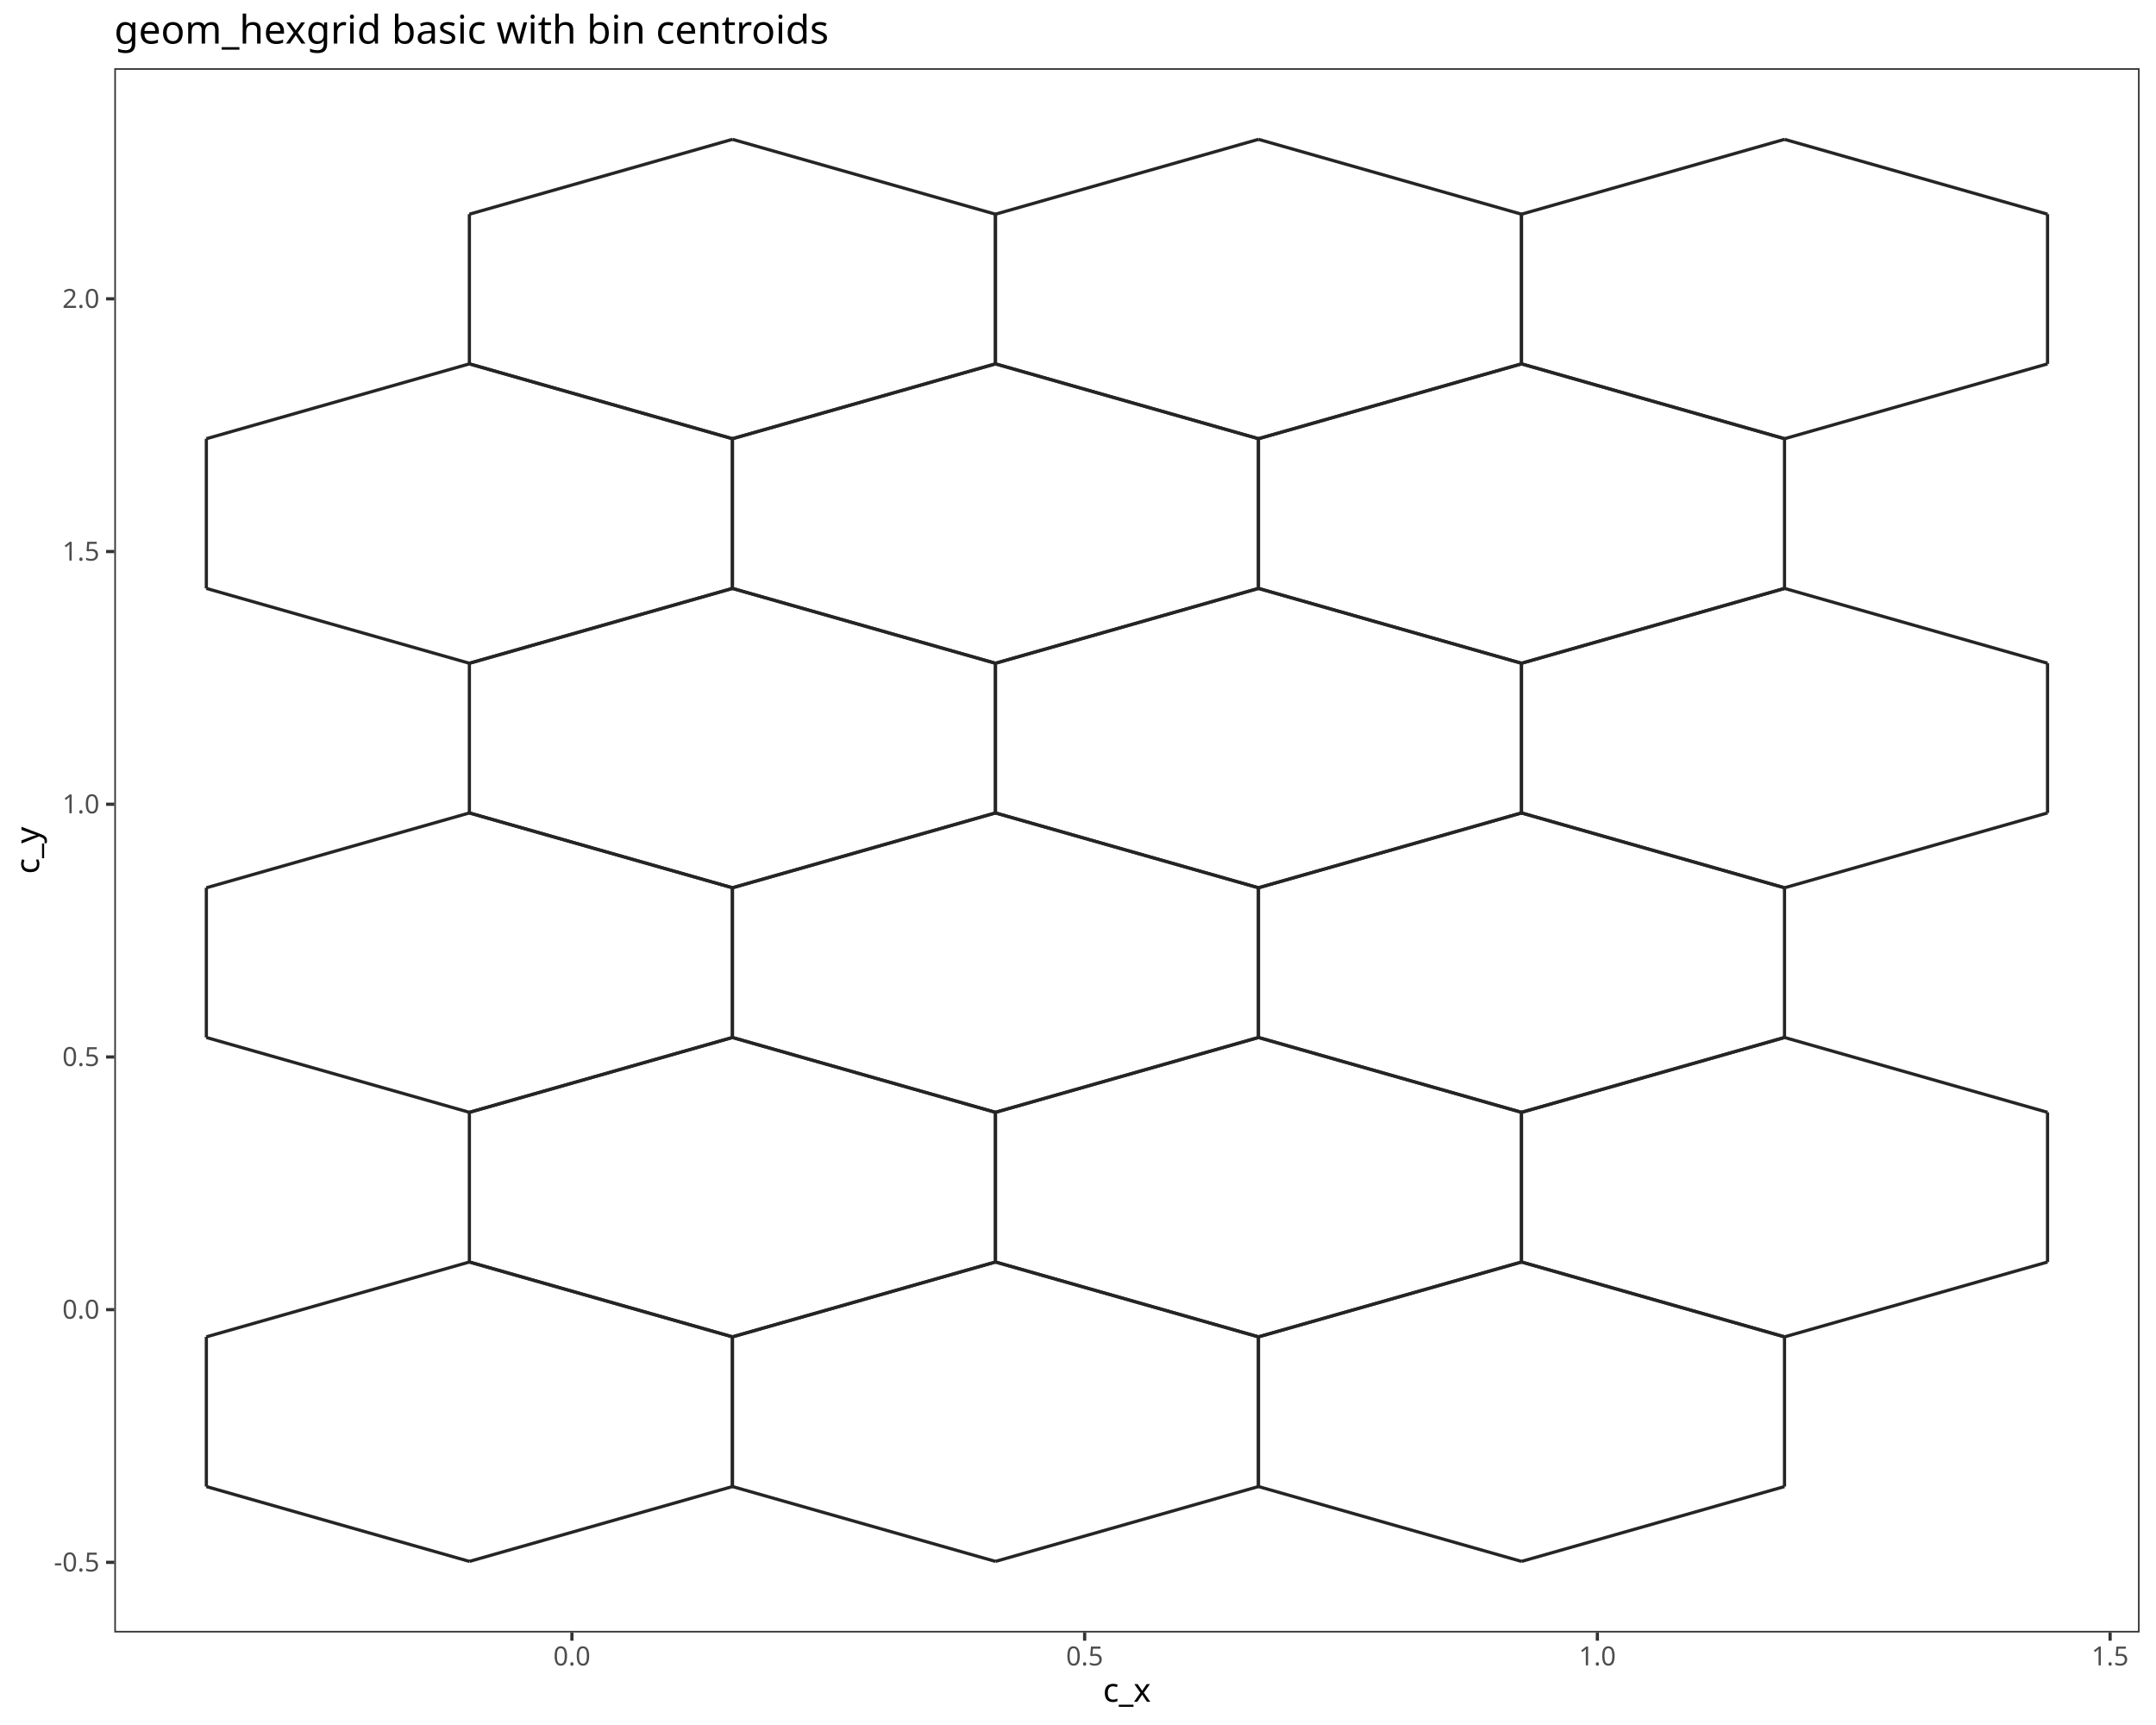
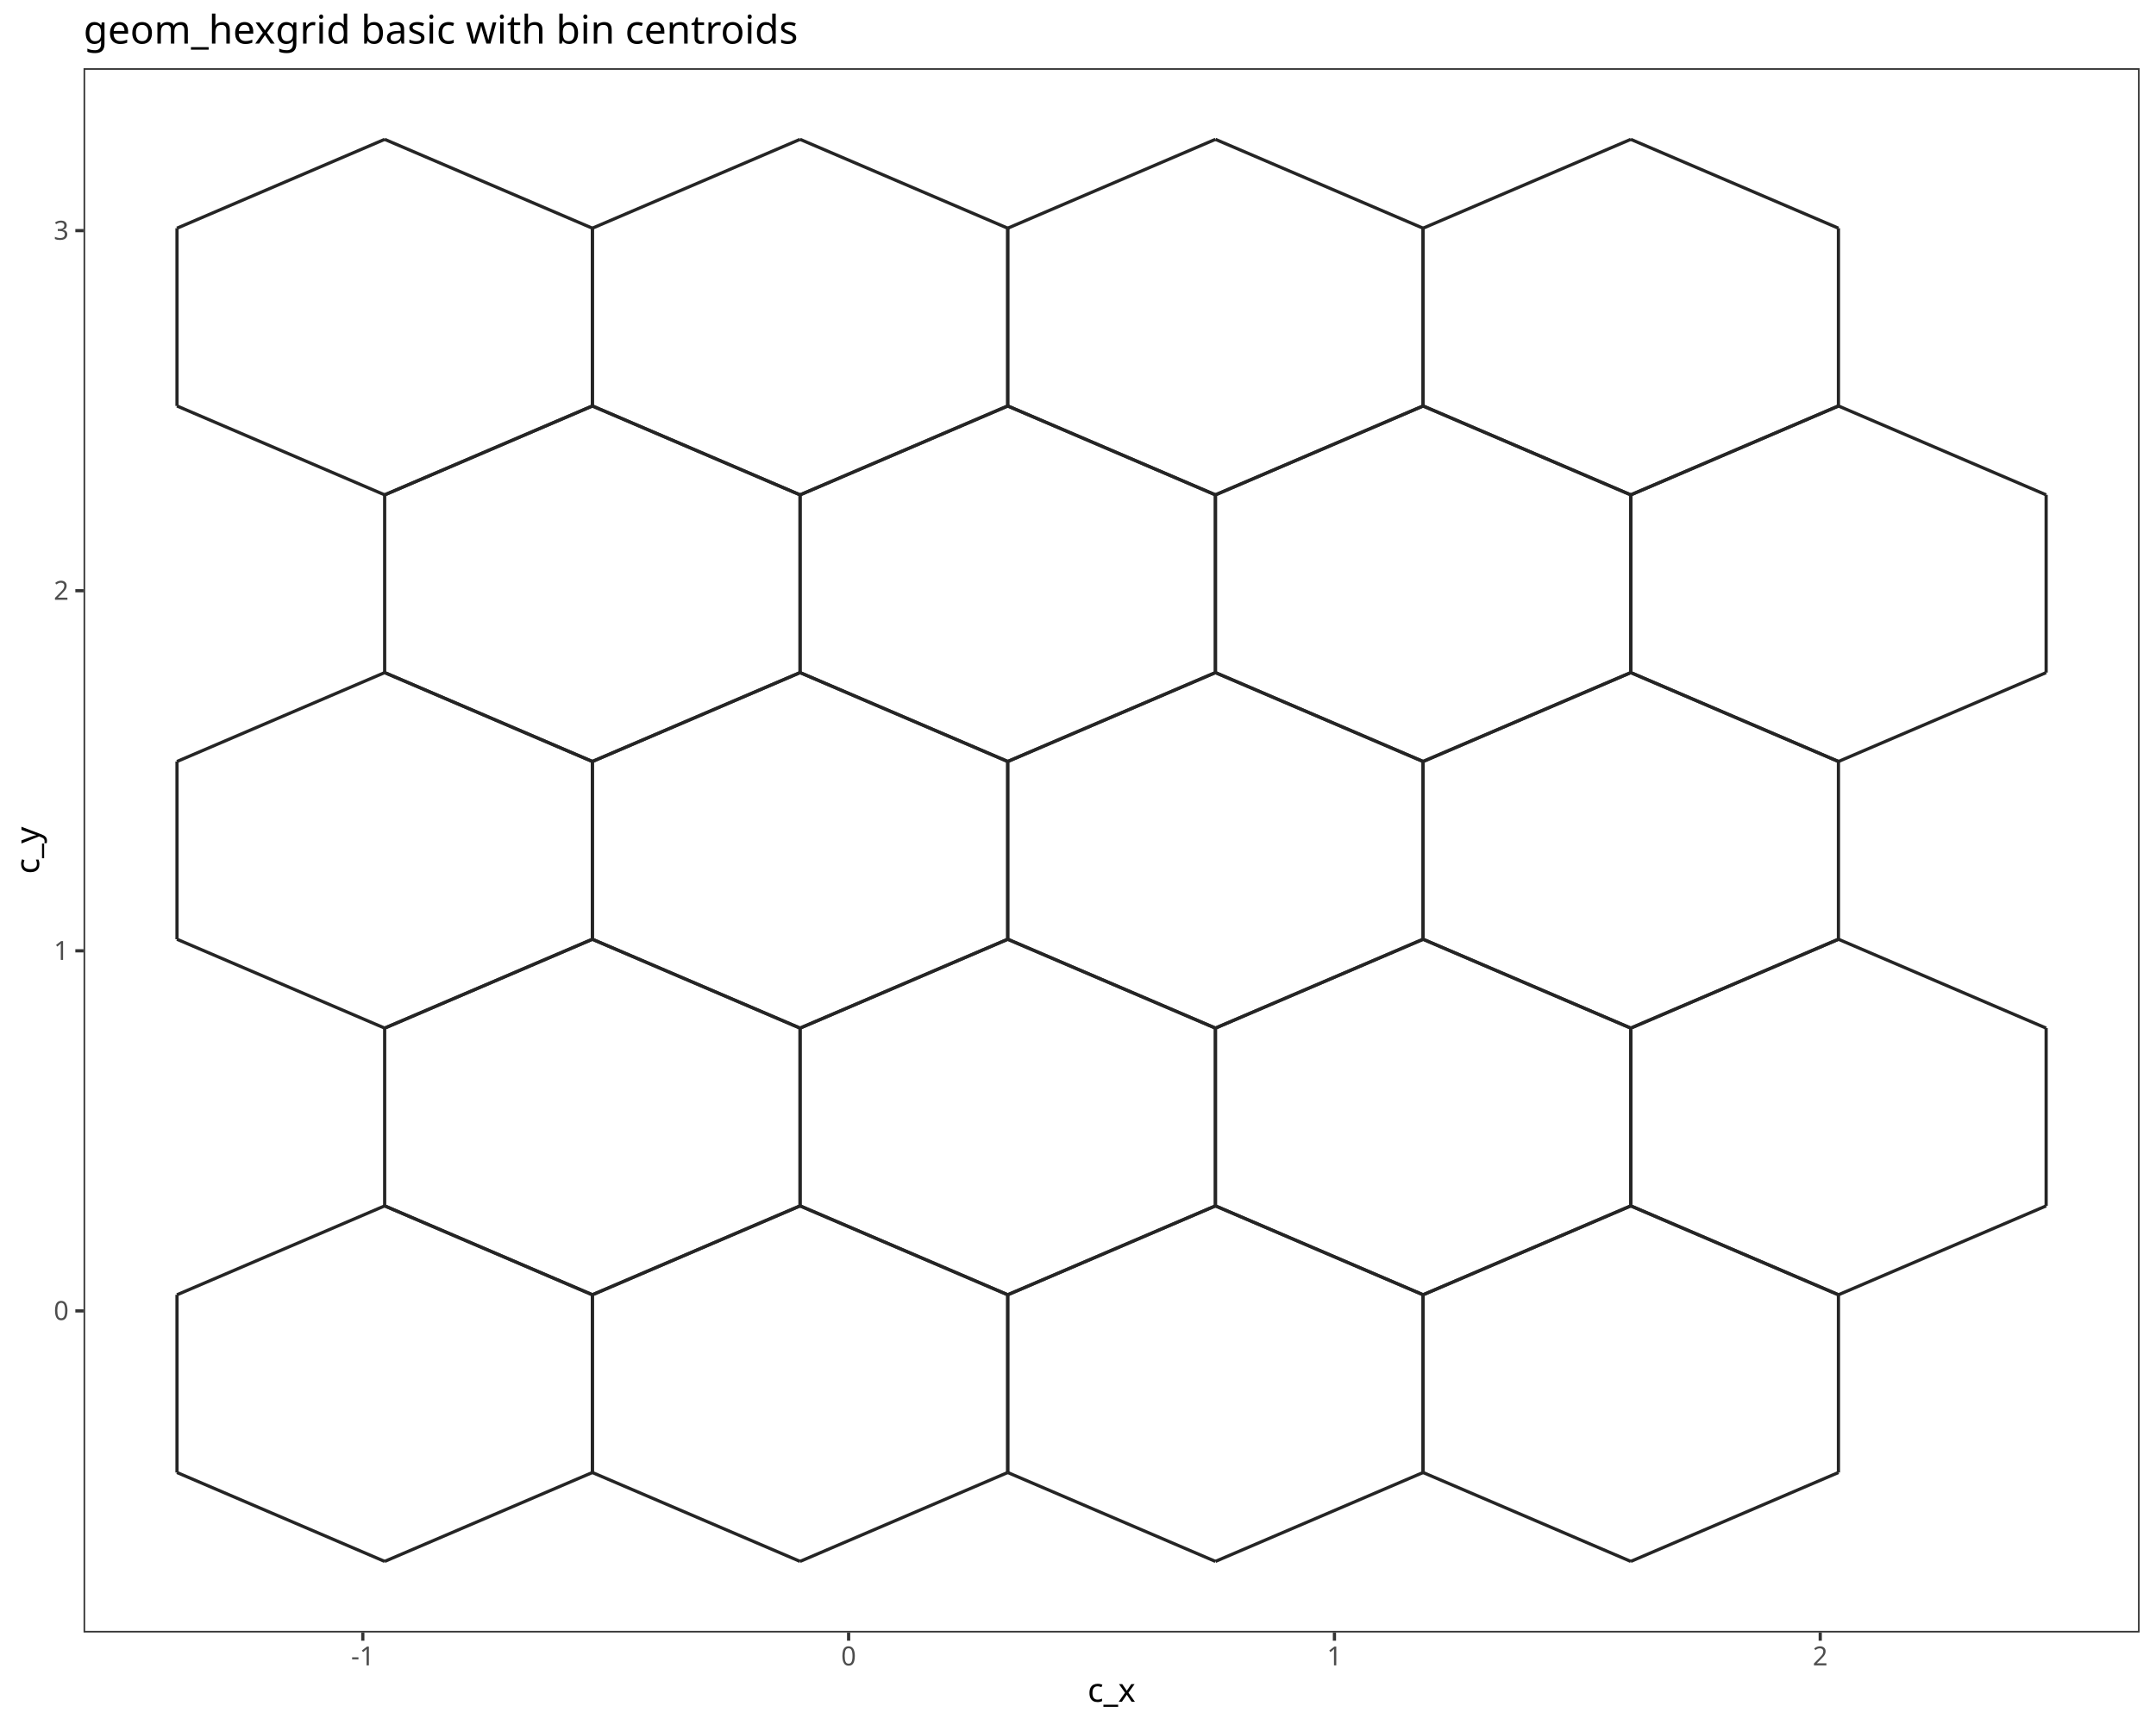
<svg xmlns="http://www.w3.org/2000/svg" class="svglite" data-engine-version="2.0" width="720.00pt" height="576.00pt" viewBox="0 0 720.00 576.00">
  <defs>
    <style type="text/css">
    .svglite line, .svglite polyline, .svglite polygon, .svglite path, .svglite rect, .svglite circle {
      fill: none;
      stroke: #000000;
      stroke-linecap: round;
      stroke-linejoin: round;
      stroke-miterlimit: 10.00;
    }
  </style>
  </defs>
  <rect width="100%" height="100%" style="stroke: none; fill: #FFFFFF;" />
  <defs>
    <clipPath id="cpMC4wMHw3MjAuMDB8MC4wMHw1NzYuMDA=">
      <rect x="0.00" y="0.00" width="720.00" height="576.00" />
    </clipPath>
  </defs>
  <g clip-path="url(#cpMC4wMHw3MjAuMDB8MC4wMHw1NzYuMDA=)">
    <rect x="0.00" y="0.00" width="720.00" height="576.00" style="stroke-width: 1.07; stroke: #FFFFFF; fill: #FFFFFF;" />
  </g>
  <defs>
-     <clipPath id="cpMzguMTd8NzE0LjUyfDIyLjc4fDU0NS4xMQ==">
-       <rect x="38.17" y="22.78" width="676.35" height="522.33" />
+     <clipPath id="cpMjcuOTB8NzE0LjUyfDIyLjc4fDU0NS4xMQ==">
+       <rect x="27.90" y="22.78" width="686.62" height="522.33" />
    </clipPath>
  </defs>
-   <g clip-path="url(#cpMzguMTd8NzE0LjUyfDIyLjc4fDU0NS4xMQ==)">
-     <rect x="38.17" y="22.78" width="676.35" height="522.33" style="stroke-width: 1.07; stroke: none; fill: #FFFFFF;" />
-     <line x1="156.75" y1="421.40" x2="68.91" y2="446.39" style="stroke-width: 1.07; stroke: #252525; stroke-linecap: butt;" />
-     <line x1="68.91" y1="446.39" x2="68.91" y2="496.38" style="stroke-width: 1.07; stroke: #252525; stroke-linecap: butt;" />
-     <line x1="68.91" y1="496.38" x2="156.75" y2="521.37" style="stroke-width: 1.07; stroke: #252525; stroke-linecap: butt;" />
-     <line x1="156.75" y1="521.37" x2="244.59" y2="496.38" style="stroke-width: 1.07; stroke: #252525; stroke-linecap: butt;" />
-     <line x1="244.59" y1="496.38" x2="244.59" y2="446.39" style="stroke-width: 1.07; stroke: #252525; stroke-linecap: butt;" />
-     <line x1="244.59" y1="446.39" x2="156.75" y2="421.40" style="stroke-width: 1.07; stroke: #252525; stroke-linecap: butt;" />
-     <line x1="332.43" y1="421.40" x2="244.59" y2="446.39" style="stroke-width: 1.07; stroke: #252525; stroke-linecap: butt;" />
-     <line x1="244.59" y1="446.39" x2="244.59" y2="496.38" style="stroke-width: 1.07; stroke: #252525; stroke-linecap: butt;" />
-     <line x1="244.59" y1="496.38" x2="332.43" y2="521.37" style="stroke-width: 1.07; stroke: #252525; stroke-linecap: butt;" />
-     <line x1="332.43" y1="521.37" x2="420.26" y2="496.38" style="stroke-width: 1.07; stroke: #252525; stroke-linecap: butt;" />
-     <line x1="420.26" y1="496.38" x2="420.26" y2="446.39" style="stroke-width: 1.07; stroke: #252525; stroke-linecap: butt;" />
-     <line x1="420.26" y1="446.39" x2="332.43" y2="421.40" style="stroke-width: 1.07; stroke: #252525; stroke-linecap: butt;" />
-     <line x1="508.10" y1="421.40" x2="420.26" y2="446.39" style="stroke-width: 1.07; stroke: #252525; stroke-linecap: butt;" />
-     <line x1="420.26" y1="446.39" x2="420.26" y2="496.38" style="stroke-width: 1.07; stroke: #252525; stroke-linecap: butt;" />
-     <line x1="420.26" y1="496.38" x2="508.10" y2="521.37" style="stroke-width: 1.07; stroke: #252525; stroke-linecap: butt;" />
-     <line x1="508.10" y1="521.37" x2="595.94" y2="496.38" style="stroke-width: 1.07; stroke: #252525; stroke-linecap: butt;" />
-     <line x1="595.94" y1="496.38" x2="595.94" y2="446.39" style="stroke-width: 1.07; stroke: #252525; stroke-linecap: butt;" />
-     <line x1="595.94" y1="446.39" x2="508.10" y2="421.40" style="stroke-width: 1.07; stroke: #252525; stroke-linecap: butt;" />
-     <line x1="244.59" y1="346.43" x2="156.75" y2="371.42" style="stroke-width: 1.07; stroke: #252525; stroke-linecap: butt;" />
-     <line x1="156.75" y1="371.42" x2="156.75" y2="421.40" style="stroke-width: 1.07; stroke: #252525; stroke-linecap: butt;" />
-     <line x1="156.75" y1="421.40" x2="244.59" y2="446.39" style="stroke-width: 1.07; stroke: #252525; stroke-linecap: butt;" />
-     <line x1="244.59" y1="446.39" x2="332.43" y2="421.40" style="stroke-width: 1.07; stroke: #252525; stroke-linecap: butt;" />
-     <line x1="332.43" y1="421.40" x2="332.43" y2="371.42" style="stroke-width: 1.07; stroke: #252525; stroke-linecap: butt;" />
-     <line x1="332.43" y1="371.42" x2="244.59" y2="346.43" style="stroke-width: 1.07; stroke: #252525; stroke-linecap: butt;" />
-     <line x1="420.26" y1="346.43" x2="332.43" y2="371.42" style="stroke-width: 1.07; stroke: #252525; stroke-linecap: butt;" />
-     <line x1="332.43" y1="371.42" x2="332.43" y2="421.40" style="stroke-width: 1.07; stroke: #252525; stroke-linecap: butt;" />
-     <line x1="332.43" y1="421.40" x2="420.26" y2="446.39" style="stroke-width: 1.07; stroke: #252525; stroke-linecap: butt;" />
-     <line x1="420.26" y1="446.39" x2="508.10" y2="421.40" style="stroke-width: 1.07; stroke: #252525; stroke-linecap: butt;" />
-     <line x1="508.10" y1="421.40" x2="508.10" y2="371.42" style="stroke-width: 1.07; stroke: #252525; stroke-linecap: butt;" />
-     <line x1="508.10" y1="371.42" x2="420.26" y2="346.43" style="stroke-width: 1.07; stroke: #252525; stroke-linecap: butt;" />
-     <line x1="595.94" y1="346.43" x2="508.10" y2="371.42" style="stroke-width: 1.07; stroke: #252525; stroke-linecap: butt;" />
-     <line x1="508.10" y1="371.42" x2="508.10" y2="421.40" style="stroke-width: 1.07; stroke: #252525; stroke-linecap: butt;" />
-     <line x1="508.10" y1="421.40" x2="595.94" y2="446.39" style="stroke-width: 1.07; stroke: #252525; stroke-linecap: butt;" />
-     <line x1="595.94" y1="446.39" x2="683.78" y2="421.40" style="stroke-width: 1.07; stroke: #252525; stroke-linecap: butt;" />
-     <line x1="683.78" y1="421.40" x2="683.78" y2="371.42" style="stroke-width: 1.07; stroke: #252525; stroke-linecap: butt;" />
-     <line x1="683.78" y1="371.42" x2="595.94" y2="346.43" style="stroke-width: 1.07; stroke: #252525; stroke-linecap: butt;" />
-     <line x1="156.75" y1="271.45" x2="68.91" y2="296.44" style="stroke-width: 1.07; stroke: #252525; stroke-linecap: butt;" />
-     <line x1="68.91" y1="296.44" x2="68.91" y2="346.43" style="stroke-width: 1.07; stroke: #252525; stroke-linecap: butt;" />
-     <line x1="68.91" y1="346.43" x2="156.75" y2="371.42" style="stroke-width: 1.07; stroke: #252525; stroke-linecap: butt;" />
-     <line x1="156.75" y1="371.42" x2="244.59" y2="346.43" style="stroke-width: 1.07; stroke: #252525; stroke-linecap: butt;" />
-     <line x1="244.59" y1="346.43" x2="244.59" y2="296.44" style="stroke-width: 1.07; stroke: #252525; stroke-linecap: butt;" />
-     <line x1="244.59" y1="296.44" x2="156.75" y2="271.45" style="stroke-width: 1.07; stroke: #252525; stroke-linecap: butt;" />
-     <line x1="332.43" y1="271.45" x2="244.59" y2="296.44" style="stroke-width: 1.07; stroke: #252525; stroke-linecap: butt;" />
-     <line x1="244.59" y1="296.44" x2="244.59" y2="346.43" style="stroke-width: 1.07; stroke: #252525; stroke-linecap: butt;" />
-     <line x1="244.59" y1="346.43" x2="332.43" y2="371.42" style="stroke-width: 1.07; stroke: #252525; stroke-linecap: butt;" />
-     <line x1="332.43" y1="371.42" x2="420.26" y2="346.43" style="stroke-width: 1.07; stroke: #252525; stroke-linecap: butt;" />
-     <line x1="420.26" y1="346.43" x2="420.26" y2="296.44" style="stroke-width: 1.07; stroke: #252525; stroke-linecap: butt;" />
-     <line x1="420.26" y1="296.44" x2="332.43" y2="271.45" style="stroke-width: 1.07; stroke: #252525; stroke-linecap: butt;" />
-     <line x1="508.10" y1="271.45" x2="420.26" y2="296.44" style="stroke-width: 1.07; stroke: #252525; stroke-linecap: butt;" />
-     <line x1="420.26" y1="296.44" x2="420.26" y2="346.43" style="stroke-width: 1.07; stroke: #252525; stroke-linecap: butt;" />
-     <line x1="420.26" y1="346.43" x2="508.10" y2="371.42" style="stroke-width: 1.07; stroke: #252525; stroke-linecap: butt;" />
-     <line x1="508.10" y1="371.42" x2="595.94" y2="346.43" style="stroke-width: 1.07; stroke: #252525; stroke-linecap: butt;" />
-     <line x1="595.94" y1="346.43" x2="595.94" y2="296.44" style="stroke-width: 1.07; stroke: #252525; stroke-linecap: butt;" />
-     <line x1="595.94" y1="296.44" x2="508.10" y2="271.45" style="stroke-width: 1.07; stroke: #252525; stroke-linecap: butt;" />
-     <line x1="244.59" y1="196.48" x2="156.75" y2="221.47" style="stroke-width: 1.07; stroke: #252525; stroke-linecap: butt;" />
-     <line x1="156.75" y1="221.47" x2="156.75" y2="271.45" style="stroke-width: 1.07; stroke: #252525; stroke-linecap: butt;" />
-     <line x1="156.75" y1="271.45" x2="244.59" y2="296.44" style="stroke-width: 1.07; stroke: #252525; stroke-linecap: butt;" />
-     <line x1="244.59" y1="296.44" x2="332.43" y2="271.45" style="stroke-width: 1.07; stroke: #252525; stroke-linecap: butt;" />
-     <line x1="332.43" y1="271.45" x2="332.43" y2="221.47" style="stroke-width: 1.07; stroke: #252525; stroke-linecap: butt;" />
-     <line x1="332.43" y1="221.47" x2="244.59" y2="196.48" style="stroke-width: 1.07; stroke: #252525; stroke-linecap: butt;" />
-     <line x1="420.26" y1="196.48" x2="332.43" y2="221.47" style="stroke-width: 1.07; stroke: #252525; stroke-linecap: butt;" />
-     <line x1="332.43" y1="221.47" x2="332.43" y2="271.45" style="stroke-width: 1.07; stroke: #252525; stroke-linecap: butt;" />
-     <line x1="332.43" y1="271.45" x2="420.26" y2="296.44" style="stroke-width: 1.07; stroke: #252525; stroke-linecap: butt;" />
-     <line x1="420.26" y1="296.44" x2="508.10" y2="271.45" style="stroke-width: 1.07; stroke: #252525; stroke-linecap: butt;" />
-     <line x1="508.10" y1="271.45" x2="508.10" y2="221.47" style="stroke-width: 1.07; stroke: #252525; stroke-linecap: butt;" />
-     <line x1="508.10" y1="221.47" x2="420.26" y2="196.48" style="stroke-width: 1.07; stroke: #252525; stroke-linecap: butt;" />
-     <line x1="595.94" y1="196.48" x2="508.10" y2="221.47" style="stroke-width: 1.07; stroke: #252525; stroke-linecap: butt;" />
-     <line x1="508.10" y1="221.47" x2="508.10" y2="271.45" style="stroke-width: 1.07; stroke: #252525; stroke-linecap: butt;" />
-     <line x1="508.10" y1="271.45" x2="595.94" y2="296.44" style="stroke-width: 1.07; stroke: #252525; stroke-linecap: butt;" />
-     <line x1="595.94" y1="296.44" x2="683.78" y2="271.45" style="stroke-width: 1.07; stroke: #252525; stroke-linecap: butt;" />
-     <line x1="683.78" y1="271.45" x2="683.78" y2="221.47" style="stroke-width: 1.07; stroke: #252525; stroke-linecap: butt;" />
-     <line x1="683.78" y1="221.47" x2="595.94" y2="196.48" style="stroke-width: 1.07; stroke: #252525; stroke-linecap: butt;" />
-     <line x1="156.75" y1="121.50" x2="68.91" y2="146.49" style="stroke-width: 1.07; stroke: #252525; stroke-linecap: butt;" />
-     <line x1="68.91" y1="146.49" x2="68.91" y2="196.48" style="stroke-width: 1.07; stroke: #252525; stroke-linecap: butt;" />
-     <line x1="68.91" y1="196.48" x2="156.75" y2="221.47" style="stroke-width: 1.07; stroke: #252525; stroke-linecap: butt;" />
-     <line x1="156.75" y1="221.47" x2="244.59" y2="196.48" style="stroke-width: 1.07; stroke: #252525; stroke-linecap: butt;" />
-     <line x1="244.59" y1="196.48" x2="244.59" y2="146.49" style="stroke-width: 1.07; stroke: #252525; stroke-linecap: butt;" />
-     <line x1="244.59" y1="146.49" x2="156.75" y2="121.50" style="stroke-width: 1.07; stroke: #252525; stroke-linecap: butt;" />
-     <line x1="332.43" y1="121.50" x2="244.59" y2="146.49" style="stroke-width: 1.07; stroke: #252525; stroke-linecap: butt;" />
-     <line x1="244.59" y1="146.49" x2="244.59" y2="196.48" style="stroke-width: 1.07; stroke: #252525; stroke-linecap: butt;" />
-     <line x1="244.59" y1="196.48" x2="332.43" y2="221.47" style="stroke-width: 1.07; stroke: #252525; stroke-linecap: butt;" />
-     <line x1="332.43" y1="221.47" x2="420.26" y2="196.48" style="stroke-width: 1.07; stroke: #252525; stroke-linecap: butt;" />
-     <line x1="420.26" y1="196.48" x2="420.26" y2="146.49" style="stroke-width: 1.07; stroke: #252525; stroke-linecap: butt;" />
-     <line x1="420.26" y1="146.49" x2="332.43" y2="121.50" style="stroke-width: 1.07; stroke: #252525; stroke-linecap: butt;" />
-     <line x1="508.10" y1="121.50" x2="420.26" y2="146.49" style="stroke-width: 1.07; stroke: #252525; stroke-linecap: butt;" />
-     <line x1="420.26" y1="146.49" x2="420.26" y2="196.48" style="stroke-width: 1.07; stroke: #252525; stroke-linecap: butt;" />
-     <line x1="420.26" y1="196.48" x2="508.10" y2="221.47" style="stroke-width: 1.07; stroke: #252525; stroke-linecap: butt;" />
-     <line x1="508.10" y1="221.47" x2="595.94" y2="196.48" style="stroke-width: 1.07; stroke: #252525; stroke-linecap: butt;" />
-     <line x1="595.94" y1="196.48" x2="595.94" y2="146.49" style="stroke-width: 1.07; stroke: #252525; stroke-linecap: butt;" />
-     <line x1="595.94" y1="146.49" x2="508.10" y2="121.50" style="stroke-width: 1.07; stroke: #252525; stroke-linecap: butt;" />
-     <line x1="244.59" y1="46.53" x2="156.75" y2="71.52" style="stroke-width: 1.07; stroke: #252525; stroke-linecap: butt;" />
-     <line x1="156.75" y1="71.52" x2="156.75" y2="121.50" style="stroke-width: 1.07; stroke: #252525; stroke-linecap: butt;" />
-     <line x1="156.75" y1="121.50" x2="244.59" y2="146.49" style="stroke-width: 1.07; stroke: #252525; stroke-linecap: butt;" />
-     <line x1="244.59" y1="146.49" x2="332.43" y2="121.50" style="stroke-width: 1.07; stroke: #252525; stroke-linecap: butt;" />
-     <line x1="332.43" y1="121.50" x2="332.43" y2="71.52" style="stroke-width: 1.07; stroke: #252525; stroke-linecap: butt;" />
-     <line x1="332.43" y1="71.52" x2="244.59" y2="46.53" style="stroke-width: 1.07; stroke: #252525; stroke-linecap: butt;" />
-     <line x1="420.26" y1="46.53" x2="332.43" y2="71.52" style="stroke-width: 1.07; stroke: #252525; stroke-linecap: butt;" />
-     <line x1="332.43" y1="71.52" x2="332.43" y2="121.50" style="stroke-width: 1.07; stroke: #252525; stroke-linecap: butt;" />
-     <line x1="332.43" y1="121.50" x2="420.26" y2="146.49" style="stroke-width: 1.07; stroke: #252525; stroke-linecap: butt;" />
-     <line x1="420.26" y1="146.49" x2="508.10" y2="121.50" style="stroke-width: 1.07; stroke: #252525; stroke-linecap: butt;" />
-     <line x1="508.10" y1="121.50" x2="508.10" y2="71.52" style="stroke-width: 1.07; stroke: #252525; stroke-linecap: butt;" />
-     <line x1="508.10" y1="71.52" x2="420.26" y2="46.53" style="stroke-width: 1.07; stroke: #252525; stroke-linecap: butt;" />
-     <line x1="595.94" y1="46.53" x2="508.10" y2="71.52" style="stroke-width: 1.07; stroke: #252525; stroke-linecap: butt;" />
-     <line x1="508.10" y1="71.52" x2="508.10" y2="121.50" style="stroke-width: 1.07; stroke: #252525; stroke-linecap: butt;" />
-     <line x1="508.10" y1="121.50" x2="595.94" y2="146.49" style="stroke-width: 1.07; stroke: #252525; stroke-linecap: butt;" />
-     <line x1="595.94" y1="146.49" x2="683.78" y2="121.50" style="stroke-width: 1.07; stroke: #252525; stroke-linecap: butt;" />
-     <line x1="683.78" y1="121.50" x2="683.78" y2="71.52" style="stroke-width: 1.07; stroke: #252525; stroke-linecap: butt;" />
-     <line x1="683.78" y1="71.52" x2="595.94" y2="46.53" style="stroke-width: 1.07; stroke: #252525; stroke-linecap: butt;" />
-     <rect x="38.17" y="22.78" width="676.35" height="522.33" style="stroke-width: 1.07; stroke: #333333;" />
+   <g clip-path="url(#cpMjcuOTB8NzE0LjUyfDIyLjc4fDU0NS4xMQ==)">
+     <rect x="27.90" y="22.78" width="686.62" height="522.33" style="stroke-width: 1.07; stroke: none; fill: #FFFFFF;" />
+     <line x1="128.46" y1="402.66" x2="59.11" y2="432.34" style="stroke-width: 1.07; stroke: #252525; stroke-linecap: butt;" />
+     <line x1="59.11" y1="432.34" x2="59.11" y2="491.69" style="stroke-width: 1.07; stroke: #252525; stroke-linecap: butt;" />
+     <line x1="59.11" y1="491.69" x2="128.46" y2="521.37" style="stroke-width: 1.07; stroke: #252525; stroke-linecap: butt;" />
+     <line x1="128.46" y1="521.37" x2="197.82" y2="491.69" style="stroke-width: 1.07; stroke: #252525; stroke-linecap: butt;" />
+     <line x1="197.82" y1="491.69" x2="197.82" y2="432.34" style="stroke-width: 1.07; stroke: #252525; stroke-linecap: butt;" />
+     <line x1="197.82" y1="432.34" x2="128.46" y2="402.66" style="stroke-width: 1.07; stroke: #252525; stroke-linecap: butt;" />
+     <line x1="267.18" y1="402.66" x2="197.82" y2="432.34" style="stroke-width: 1.07; stroke: #252525; stroke-linecap: butt;" />
+     <line x1="197.82" y1="432.34" x2="197.82" y2="491.69" style="stroke-width: 1.07; stroke: #252525; stroke-linecap: butt;" />
+     <line x1="197.82" y1="491.69" x2="267.18" y2="521.37" style="stroke-width: 1.07; stroke: #252525; stroke-linecap: butt;" />
+     <line x1="267.18" y1="521.37" x2="336.53" y2="491.69" style="stroke-width: 1.07; stroke: #252525; stroke-linecap: butt;" />
+     <line x1="336.53" y1="491.69" x2="336.53" y2="432.34" style="stroke-width: 1.07; stroke: #252525; stroke-linecap: butt;" />
+     <line x1="336.53" y1="432.34" x2="267.18" y2="402.66" style="stroke-width: 1.07; stroke: #252525; stroke-linecap: butt;" />
+     <line x1="405.89" y1="402.66" x2="336.53" y2="432.34" style="stroke-width: 1.07; stroke: #252525; stroke-linecap: butt;" />
+     <line x1="336.53" y1="432.34" x2="336.53" y2="491.69" style="stroke-width: 1.07; stroke: #252525; stroke-linecap: butt;" />
+     <line x1="336.53" y1="491.69" x2="405.89" y2="521.37" style="stroke-width: 1.07; stroke: #252525; stroke-linecap: butt;" />
+     <line x1="405.89" y1="521.37" x2="475.24" y2="491.69" style="stroke-width: 1.07; stroke: #252525; stroke-linecap: butt;" />
+     <line x1="475.24" y1="491.69" x2="475.24" y2="432.34" style="stroke-width: 1.07; stroke: #252525; stroke-linecap: butt;" />
+     <line x1="475.24" y1="432.34" x2="405.89" y2="402.66" style="stroke-width: 1.07; stroke: #252525; stroke-linecap: butt;" />
+     <line x1="544.60" y1="402.66" x2="475.24" y2="432.34" style="stroke-width: 1.07; stroke: #252525; stroke-linecap: butt;" />
+     <line x1="475.24" y1="432.34" x2="475.24" y2="491.69" style="stroke-width: 1.07; stroke: #252525; stroke-linecap: butt;" />
+     <line x1="475.24" y1="491.69" x2="544.60" y2="521.37" style="stroke-width: 1.07; stroke: #252525; stroke-linecap: butt;" />
+     <line x1="544.60" y1="521.37" x2="613.95" y2="491.69" style="stroke-width: 1.07; stroke: #252525; stroke-linecap: butt;" />
+     <line x1="613.95" y1="491.69" x2="613.95" y2="432.34" style="stroke-width: 1.07; stroke: #252525; stroke-linecap: butt;" />
+     <line x1="613.95" y1="432.34" x2="544.60" y2="402.66" style="stroke-width: 1.07; stroke: #252525; stroke-linecap: butt;" />
+     <line x1="197.82" y1="313.63" x2="128.46" y2="343.30" style="stroke-width: 1.07; stroke: #252525; stroke-linecap: butt;" />
+     <line x1="128.46" y1="343.30" x2="128.46" y2="402.66" style="stroke-width: 1.07; stroke: #252525; stroke-linecap: butt;" />
+     <line x1="128.46" y1="402.66" x2="197.82" y2="432.34" style="stroke-width: 1.07; stroke: #252525; stroke-linecap: butt;" />
+     <line x1="197.82" y1="432.34" x2="267.18" y2="402.66" style="stroke-width: 1.07; stroke: #252525; stroke-linecap: butt;" />
+     <line x1="267.18" y1="402.66" x2="267.18" y2="343.30" style="stroke-width: 1.07; stroke: #252525; stroke-linecap: butt;" />
+     <line x1="267.18" y1="343.30" x2="197.82" y2="313.63" style="stroke-width: 1.07; stroke: #252525; stroke-linecap: butt;" />
+     <line x1="336.53" y1="313.63" x2="267.18" y2="343.30" style="stroke-width: 1.07; stroke: #252525; stroke-linecap: butt;" />
+     <line x1="267.18" y1="343.30" x2="267.18" y2="402.66" style="stroke-width: 1.07; stroke: #252525; stroke-linecap: butt;" />
+     <line x1="267.18" y1="402.66" x2="336.53" y2="432.34" style="stroke-width: 1.07; stroke: #252525; stroke-linecap: butt;" />
+     <line x1="336.53" y1="432.34" x2="405.89" y2="402.66" style="stroke-width: 1.07; stroke: #252525; stroke-linecap: butt;" />
+     <line x1="405.89" y1="402.66" x2="405.89" y2="343.30" style="stroke-width: 1.07; stroke: #252525; stroke-linecap: butt;" />
+     <line x1="405.89" y1="343.30" x2="336.53" y2="313.63" style="stroke-width: 1.07; stroke: #252525; stroke-linecap: butt;" />
+     <line x1="475.24" y1="313.63" x2="405.89" y2="343.30" style="stroke-width: 1.07; stroke: #252525; stroke-linecap: butt;" />
+     <line x1="405.89" y1="343.30" x2="405.89" y2="402.66" style="stroke-width: 1.07; stroke: #252525; stroke-linecap: butt;" />
+     <line x1="405.89" y1="402.66" x2="475.24" y2="432.34" style="stroke-width: 1.07; stroke: #252525; stroke-linecap: butt;" />
+     <line x1="475.24" y1="432.34" x2="544.60" y2="402.66" style="stroke-width: 1.07; stroke: #252525; stroke-linecap: butt;" />
+     <line x1="544.60" y1="402.66" x2="544.60" y2="343.30" style="stroke-width: 1.07; stroke: #252525; stroke-linecap: butt;" />
+     <line x1="544.60" y1="343.30" x2="475.24" y2="313.63" style="stroke-width: 1.07; stroke: #252525; stroke-linecap: butt;" />
+     <line x1="613.95" y1="313.63" x2="544.60" y2="343.30" style="stroke-width: 1.07; stroke: #252525; stroke-linecap: butt;" />
+     <line x1="544.60" y1="343.30" x2="544.60" y2="402.66" style="stroke-width: 1.07; stroke: #252525; stroke-linecap: butt;" />
+     <line x1="544.60" y1="402.66" x2="613.95" y2="432.34" style="stroke-width: 1.07; stroke: #252525; stroke-linecap: butt;" />
+     <line x1="613.95" y1="432.34" x2="683.31" y2="402.66" style="stroke-width: 1.07; stroke: #252525; stroke-linecap: butt;" />
+     <line x1="683.31" y1="402.66" x2="683.31" y2="343.30" style="stroke-width: 1.07; stroke: #252525; stroke-linecap: butt;" />
+     <line x1="683.31" y1="343.30" x2="613.95" y2="313.63" style="stroke-width: 1.07; stroke: #252525; stroke-linecap: butt;" />
+     <line x1="128.46" y1="224.59" x2="59.11" y2="254.27" style="stroke-width: 1.07; stroke: #252525; stroke-linecap: butt;" />
+     <line x1="59.11" y1="254.27" x2="59.11" y2="313.63" style="stroke-width: 1.07; stroke: #252525; stroke-linecap: butt;" />
+     <line x1="59.11" y1="313.63" x2="128.46" y2="343.30" style="stroke-width: 1.07; stroke: #252525; stroke-linecap: butt;" />
+     <line x1="128.46" y1="343.30" x2="197.82" y2="313.63" style="stroke-width: 1.07; stroke: #252525; stroke-linecap: butt;" />
+     <line x1="197.82" y1="313.63" x2="197.82" y2="254.27" style="stroke-width: 1.07; stroke: #252525; stroke-linecap: butt;" />
+     <line x1="197.82" y1="254.27" x2="128.46" y2="224.59" style="stroke-width: 1.07; stroke: #252525; stroke-linecap: butt;" />
+     <line x1="267.18" y1="224.59" x2="197.82" y2="254.27" style="stroke-width: 1.07; stroke: #252525; stroke-linecap: butt;" />
+     <line x1="197.82" y1="254.27" x2="197.82" y2="313.63" style="stroke-width: 1.07; stroke: #252525; stroke-linecap: butt;" />
+     <line x1="197.82" y1="313.63" x2="267.18" y2="343.30" style="stroke-width: 1.07; stroke: #252525; stroke-linecap: butt;" />
+     <line x1="267.18" y1="343.30" x2="336.53" y2="313.63" style="stroke-width: 1.07; stroke: #252525; stroke-linecap: butt;" />
+     <line x1="336.53" y1="313.63" x2="336.53" y2="254.27" style="stroke-width: 1.07; stroke: #252525; stroke-linecap: butt;" />
+     <line x1="336.53" y1="254.27" x2="267.18" y2="224.59" style="stroke-width: 1.07; stroke: #252525; stroke-linecap: butt;" />
+     <line x1="405.89" y1="224.59" x2="336.53" y2="254.27" style="stroke-width: 1.07; stroke: #252525; stroke-linecap: butt;" />
+     <line x1="336.53" y1="254.27" x2="336.53" y2="313.63" style="stroke-width: 1.07; stroke: #252525; stroke-linecap: butt;" />
+     <line x1="336.53" y1="313.63" x2="405.89" y2="343.30" style="stroke-width: 1.07; stroke: #252525; stroke-linecap: butt;" />
+     <line x1="405.89" y1="343.30" x2="475.24" y2="313.63" style="stroke-width: 1.07; stroke: #252525; stroke-linecap: butt;" />
+     <line x1="475.24" y1="313.63" x2="475.24" y2="254.27" style="stroke-width: 1.07; stroke: #252525; stroke-linecap: butt;" />
+     <line x1="475.24" y1="254.27" x2="405.89" y2="224.59" style="stroke-width: 1.07; stroke: #252525; stroke-linecap: butt;" />
+     <line x1="544.60" y1="224.59" x2="475.24" y2="254.27" style="stroke-width: 1.07; stroke: #252525; stroke-linecap: butt;" />
+     <line x1="475.24" y1="254.27" x2="475.24" y2="313.63" style="stroke-width: 1.07; stroke: #252525; stroke-linecap: butt;" />
+     <line x1="475.24" y1="313.63" x2="544.60" y2="343.30" style="stroke-width: 1.07; stroke: #252525; stroke-linecap: butt;" />
+     <line x1="544.60" y1="343.30" x2="613.95" y2="313.63" style="stroke-width: 1.07; stroke: #252525; stroke-linecap: butt;" />
+     <line x1="613.95" y1="313.63" x2="613.95" y2="254.27" style="stroke-width: 1.07; stroke: #252525; stroke-linecap: butt;" />
+     <line x1="613.95" y1="254.27" x2="544.60" y2="224.59" style="stroke-width: 1.07; stroke: #252525; stroke-linecap: butt;" />
+     <line x1="197.82" y1="135.56" x2="128.46" y2="165.24" style="stroke-width: 1.07; stroke: #252525; stroke-linecap: butt;" />
+     <line x1="128.46" y1="165.24" x2="128.46" y2="224.59" style="stroke-width: 1.07; stroke: #252525; stroke-linecap: butt;" />
+     <line x1="128.46" y1="224.59" x2="197.82" y2="254.27" style="stroke-width: 1.07; stroke: #252525; stroke-linecap: butt;" />
+     <line x1="197.82" y1="254.27" x2="267.18" y2="224.59" style="stroke-width: 1.07; stroke: #252525; stroke-linecap: butt;" />
+     <line x1="267.18" y1="224.59" x2="267.18" y2="165.24" style="stroke-width: 1.07; stroke: #252525; stroke-linecap: butt;" />
+     <line x1="267.18" y1="165.24" x2="197.82" y2="135.56" style="stroke-width: 1.07; stroke: #252525; stroke-linecap: butt;" />
+     <line x1="336.53" y1="135.56" x2="267.18" y2="165.24" style="stroke-width: 1.07; stroke: #252525; stroke-linecap: butt;" />
+     <line x1="267.18" y1="165.24" x2="267.18" y2="224.59" style="stroke-width: 1.07; stroke: #252525; stroke-linecap: butt;" />
+     <line x1="267.18" y1="224.59" x2="336.53" y2="254.27" style="stroke-width: 1.07; stroke: #252525; stroke-linecap: butt;" />
+     <line x1="336.53" y1="254.27" x2="405.89" y2="224.59" style="stroke-width: 1.07; stroke: #252525; stroke-linecap: butt;" />
+     <line x1="405.89" y1="224.59" x2="405.89" y2="165.24" style="stroke-width: 1.07; stroke: #252525; stroke-linecap: butt;" />
+     <line x1="405.89" y1="165.24" x2="336.53" y2="135.56" style="stroke-width: 1.07; stroke: #252525; stroke-linecap: butt;" />
+     <line x1="475.24" y1="135.56" x2="405.89" y2="165.24" style="stroke-width: 1.07; stroke: #252525; stroke-linecap: butt;" />
+     <line x1="405.89" y1="165.24" x2="405.89" y2="224.59" style="stroke-width: 1.07; stroke: #252525; stroke-linecap: butt;" />
+     <line x1="405.89" y1="224.59" x2="475.24" y2="254.27" style="stroke-width: 1.07; stroke: #252525; stroke-linecap: butt;" />
+     <line x1="475.24" y1="254.27" x2="544.60" y2="224.59" style="stroke-width: 1.07; stroke: #252525; stroke-linecap: butt;" />
+     <line x1="544.60" y1="224.59" x2="544.60" y2="165.24" style="stroke-width: 1.07; stroke: #252525; stroke-linecap: butt;" />
+     <line x1="544.60" y1="165.24" x2="475.24" y2="135.56" style="stroke-width: 1.07; stroke: #252525; stroke-linecap: butt;" />
+     <line x1="613.95" y1="135.56" x2="544.60" y2="165.24" style="stroke-width: 1.07; stroke: #252525; stroke-linecap: butt;" />
+     <line x1="544.60" y1="165.24" x2="544.60" y2="224.59" style="stroke-width: 1.07; stroke: #252525; stroke-linecap: butt;" />
+     <line x1="544.60" y1="224.59" x2="613.95" y2="254.27" style="stroke-width: 1.07; stroke: #252525; stroke-linecap: butt;" />
+     <line x1="613.95" y1="254.27" x2="683.31" y2="224.59" style="stroke-width: 1.07; stroke: #252525; stroke-linecap: butt;" />
+     <line x1="683.31" y1="224.59" x2="683.31" y2="165.24" style="stroke-width: 1.07; stroke: #252525; stroke-linecap: butt;" />
+     <line x1="683.31" y1="165.24" x2="613.95" y2="135.56" style="stroke-width: 1.07; stroke: #252525; stroke-linecap: butt;" />
+     <line x1="128.46" y1="46.53" x2="59.11" y2="76.20" style="stroke-width: 1.07; stroke: #252525; stroke-linecap: butt;" />
+     <line x1="59.11" y1="76.20" x2="59.11" y2="135.56" style="stroke-width: 1.07; stroke: #252525; stroke-linecap: butt;" />
+     <line x1="59.11" y1="135.56" x2="128.46" y2="165.24" style="stroke-width: 1.07; stroke: #252525; stroke-linecap: butt;" />
+     <line x1="128.46" y1="165.24" x2="197.82" y2="135.56" style="stroke-width: 1.07; stroke: #252525; stroke-linecap: butt;" />
+     <line x1="197.82" y1="135.56" x2="197.82" y2="76.20" style="stroke-width: 1.07; stroke: #252525; stroke-linecap: butt;" />
+     <line x1="197.82" y1="76.20" x2="128.46" y2="46.53" style="stroke-width: 1.07; stroke: #252525; stroke-linecap: butt;" />
+     <line x1="267.18" y1="46.53" x2="197.82" y2="76.20" style="stroke-width: 1.07; stroke: #252525; stroke-linecap: butt;" />
+     <line x1="197.82" y1="76.20" x2="197.82" y2="135.56" style="stroke-width: 1.07; stroke: #252525; stroke-linecap: butt;" />
+     <line x1="197.82" y1="135.56" x2="267.18" y2="165.24" style="stroke-width: 1.07; stroke: #252525; stroke-linecap: butt;" />
+     <line x1="267.18" y1="165.24" x2="336.53" y2="135.56" style="stroke-width: 1.07; stroke: #252525; stroke-linecap: butt;" />
+     <line x1="336.53" y1="135.56" x2="336.53" y2="76.20" style="stroke-width: 1.07; stroke: #252525; stroke-linecap: butt;" />
+     <line x1="336.53" y1="76.20" x2="267.18" y2="46.53" style="stroke-width: 1.07; stroke: #252525; stroke-linecap: butt;" />
+     <line x1="405.89" y1="46.53" x2="336.53" y2="76.20" style="stroke-width: 1.07; stroke: #252525; stroke-linecap: butt;" />
+     <line x1="336.53" y1="76.20" x2="336.53" y2="135.56" style="stroke-width: 1.07; stroke: #252525; stroke-linecap: butt;" />
+     <line x1="336.53" y1="135.56" x2="405.89" y2="165.24" style="stroke-width: 1.07; stroke: #252525; stroke-linecap: butt;" />
+     <line x1="405.89" y1="165.24" x2="475.24" y2="135.56" style="stroke-width: 1.07; stroke: #252525; stroke-linecap: butt;" />
+     <line x1="475.24" y1="135.56" x2="475.24" y2="76.20" style="stroke-width: 1.07; stroke: #252525; stroke-linecap: butt;" />
+     <line x1="475.24" y1="76.20" x2="405.89" y2="46.53" style="stroke-width: 1.07; stroke: #252525; stroke-linecap: butt;" />
+     <line x1="544.60" y1="46.53" x2="475.24" y2="76.20" style="stroke-width: 1.07; stroke: #252525; stroke-linecap: butt;" />
+     <line x1="475.24" y1="76.20" x2="475.24" y2="135.56" style="stroke-width: 1.07; stroke: #252525; stroke-linecap: butt;" />
+     <line x1="475.24" y1="135.56" x2="544.60" y2="165.24" style="stroke-width: 1.07; stroke: #252525; stroke-linecap: butt;" />
+     <line x1="544.60" y1="165.24" x2="613.95" y2="135.56" style="stroke-width: 1.07; stroke: #252525; stroke-linecap: butt;" />
+     <line x1="613.95" y1="135.56" x2="613.95" y2="76.20" style="stroke-width: 1.07; stroke: #252525; stroke-linecap: butt;" />
+     <line x1="613.95" y1="76.20" x2="544.60" y2="46.53" style="stroke-width: 1.07; stroke: #252525; stroke-linecap: butt;" />
+     <rect x="27.90" y="22.78" width="686.62" height="522.33" style="stroke-width: 1.07; stroke: #333333;" />
  </g>
  <g clip-path="url(#cpMC4wMHw3MjAuMDB8MC4wMHw1NzYuMDA=)">
-     <text x="33.24" y="524.72" text-anchor="end" style="font-size: 8.80px; fill: #4D4D4D; font-family: sans;" textLength="15.16px" lengthAdjust="spacingAndGlyphs">-0.5</text>
-     <text x="33.24" y="440.33" text-anchor="end" style="font-size: 8.80px; fill: #4D4D4D; font-family: sans;" textLength="12.23px" lengthAdjust="spacingAndGlyphs">0.0</text>
-     <text x="33.24" y="355.95" text-anchor="end" style="font-size: 8.80px; fill: #4D4D4D; font-family: sans;" textLength="12.23px" lengthAdjust="spacingAndGlyphs">0.5</text>
-     <text x="33.24" y="271.57" text-anchor="end" style="font-size: 8.80px; fill: #4D4D4D; font-family: sans;" textLength="12.23px" lengthAdjust="spacingAndGlyphs">1.0</text>
-     <text x="33.24" y="187.19" text-anchor="end" style="font-size: 8.80px; fill: #4D4D4D; font-family: sans;" textLength="12.23px" lengthAdjust="spacingAndGlyphs">1.5</text>
-     <text x="33.24" y="102.81" text-anchor="end" style="font-size: 8.80px; fill: #4D4D4D; font-family: sans;" textLength="12.23px" lengthAdjust="spacingAndGlyphs">2.0</text>
-     <polyline points="35.43,521.69 38.17,521.69 " style="stroke-width: 1.07; stroke: #333333; stroke-linecap: butt;" />
-     <polyline points="35.43,437.31 38.17,437.31 " style="stroke-width: 1.07; stroke: #333333; stroke-linecap: butt;" />
-     <polyline points="35.43,352.93 38.17,352.93 " style="stroke-width: 1.07; stroke: #333333; stroke-linecap: butt;" />
-     <polyline points="35.43,268.55 38.17,268.55 " style="stroke-width: 1.07; stroke: #333333; stroke-linecap: butt;" />
-     <polyline points="35.43,184.17 38.17,184.17 " style="stroke-width: 1.07; stroke: #333333; stroke-linecap: butt;" />
-     <polyline points="35.43,99.79 38.17,99.79 " style="stroke-width: 1.07; stroke: #333333; stroke-linecap: butt;" />
-     <polyline points="190.99,547.85 190.99,545.11 " style="stroke-width: 1.07; stroke: #333333; stroke-linecap: butt;" />
-     <polyline points="362.22,547.85 362.22,545.11 " style="stroke-width: 1.07; stroke: #333333; stroke-linecap: butt;" />
-     <polyline points="533.44,547.85 533.44,545.11 " style="stroke-width: 1.07; stroke: #333333; stroke-linecap: butt;" />
-     <polyline points="704.67,547.85 704.67,545.11 " style="stroke-width: 1.07; stroke: #333333; stroke-linecap: butt;" />
-     <text x="190.99" y="556.10" text-anchor="middle" style="font-size: 8.80px; fill: #4D4D4D; font-family: sans;" textLength="12.23px" lengthAdjust="spacingAndGlyphs">0.0</text>
-     <text x="362.22" y="556.10" text-anchor="middle" style="font-size: 8.80px; fill: #4D4D4D; font-family: sans;" textLength="12.23px" lengthAdjust="spacingAndGlyphs">0.5</text>
-     <text x="533.44" y="556.10" text-anchor="middle" style="font-size: 8.80px; fill: #4D4D4D; font-family: sans;" textLength="12.23px" lengthAdjust="spacingAndGlyphs">1.0</text>
-     <text x="704.67" y="556.10" text-anchor="middle" style="font-size: 8.80px; fill: #4D4D4D; font-family: sans;" textLength="12.23px" lengthAdjust="spacingAndGlyphs">1.5</text>
-     <text x="376.34" y="568.24" text-anchor="middle" style="font-size: 11.00px; font-family: sans;" textLength="17.13px" lengthAdjust="spacingAndGlyphs">c_x</text>
+     <text x="22.97" y="440.76" text-anchor="end" style="font-size: 8.80px; fill: #4D4D4D; font-family: sans;" textLength="4.89px" lengthAdjust="spacingAndGlyphs">0</text>
+     <text x="22.97" y="320.52" text-anchor="end" style="font-size: 8.80px; fill: #4D4D4D; font-family: sans;" textLength="4.89px" lengthAdjust="spacingAndGlyphs">1</text>
+     <text x="22.97" y="200.28" text-anchor="end" style="font-size: 8.80px; fill: #4D4D4D; font-family: sans;" textLength="4.89px" lengthAdjust="spacingAndGlyphs">2</text>
+     <text x="22.97" y="80.04" text-anchor="end" style="font-size: 8.80px; fill: #4D4D4D; font-family: sans;" textLength="4.89px" lengthAdjust="spacingAndGlyphs">3</text>
+     <polyline points="25.16,437.73 27.90,437.73 " style="stroke-width: 1.07; stroke: #333333; stroke-linecap: butt;" />
+     <polyline points="25.16,317.49 27.90,317.49 " style="stroke-width: 1.07; stroke: #333333; stroke-linecap: butt;" />
+     <polyline points="25.16,197.25 27.90,197.25 " style="stroke-width: 1.07; stroke: #333333; stroke-linecap: butt;" />
+     <polyline points="25.16,77.01 27.90,77.01 " style="stroke-width: 1.07; stroke: #333333; stroke-linecap: butt;" />
+     <polyline points="121.16,547.85 121.16,545.11 " style="stroke-width: 1.07; stroke: #333333; stroke-linecap: butt;" />
+     <polyline points="283.40,547.85 283.40,545.11 " style="stroke-width: 1.07; stroke: #333333; stroke-linecap: butt;" />
+     <polyline points="445.64,547.85 445.64,545.11 " style="stroke-width: 1.07; stroke: #333333; stroke-linecap: butt;" />
+     <polyline points="607.87,547.85 607.87,545.11 " style="stroke-width: 1.07; stroke: #333333; stroke-linecap: butt;" />
+     <text x="121.16" y="556.10" text-anchor="middle" style="font-size: 8.80px; fill: #4D4D4D; font-family: sans;" textLength="7.82px" lengthAdjust="spacingAndGlyphs">-1</text>
+     <text x="283.40" y="556.10" text-anchor="middle" style="font-size: 8.80px; fill: #4D4D4D; font-family: sans;" textLength="4.89px" lengthAdjust="spacingAndGlyphs">0</text>
+     <text x="445.64" y="556.10" text-anchor="middle" style="font-size: 8.80px; fill: #4D4D4D; font-family: sans;" textLength="4.89px" lengthAdjust="spacingAndGlyphs">1</text>
+     <text x="607.87" y="556.10" text-anchor="middle" style="font-size: 8.80px; fill: #4D4D4D; font-family: sans;" textLength="4.89px" lengthAdjust="spacingAndGlyphs">2</text>
+     <text x="371.21" y="568.24" text-anchor="middle" style="font-size: 11.00px; font-family: sans;" textLength="17.13px" lengthAdjust="spacingAndGlyphs">c_x</text>
    <text transform="translate(13.05,283.95) rotate(-90)" text-anchor="middle" style="font-size: 11.00px; font-family: sans;" textLength="17.13px" lengthAdjust="spacingAndGlyphs">c_y</text>
-     <text x="38.17" y="14.56" style="font-size: 13.20px; font-family: sans;" textLength="223.82px" lengthAdjust="spacingAndGlyphs">geom_hexgrid basic with bin centroids</text>
+     <text x="27.90" y="14.56" style="font-size: 13.20px; font-family: sans;" textLength="223.82px" lengthAdjust="spacingAndGlyphs">geom_hexgrid basic with bin centroids</text>
  </g>
</svg>
